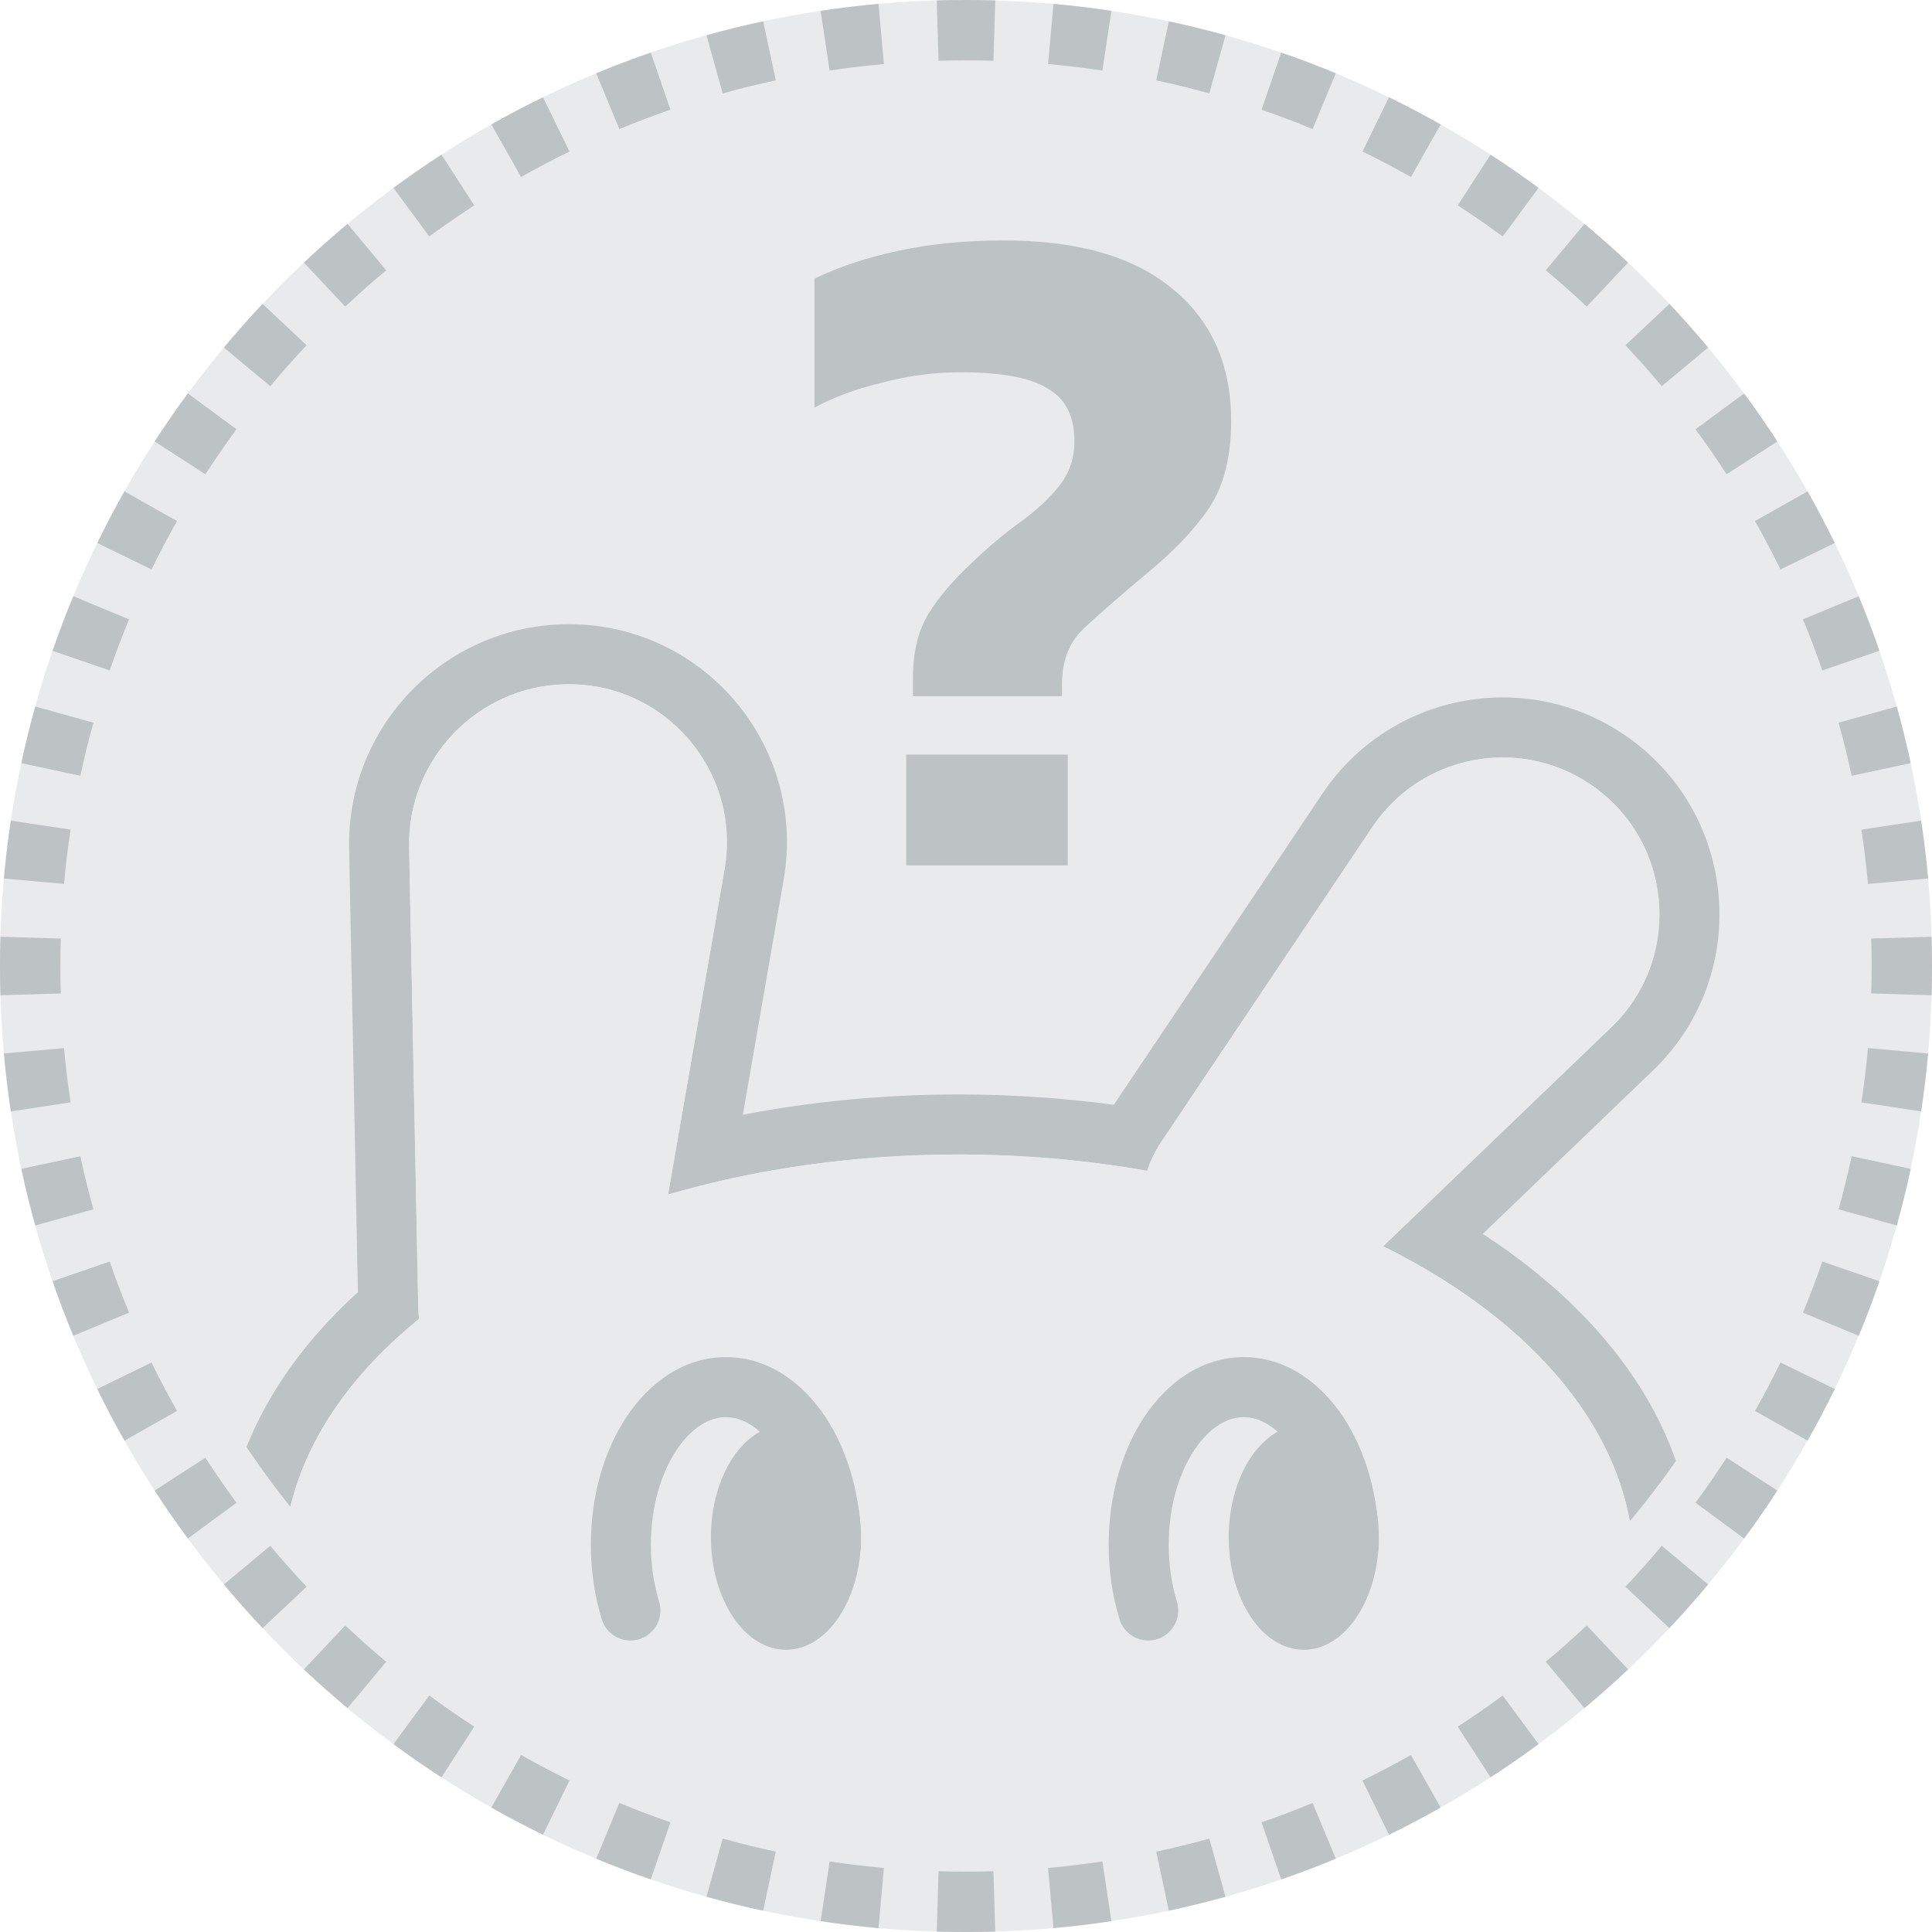
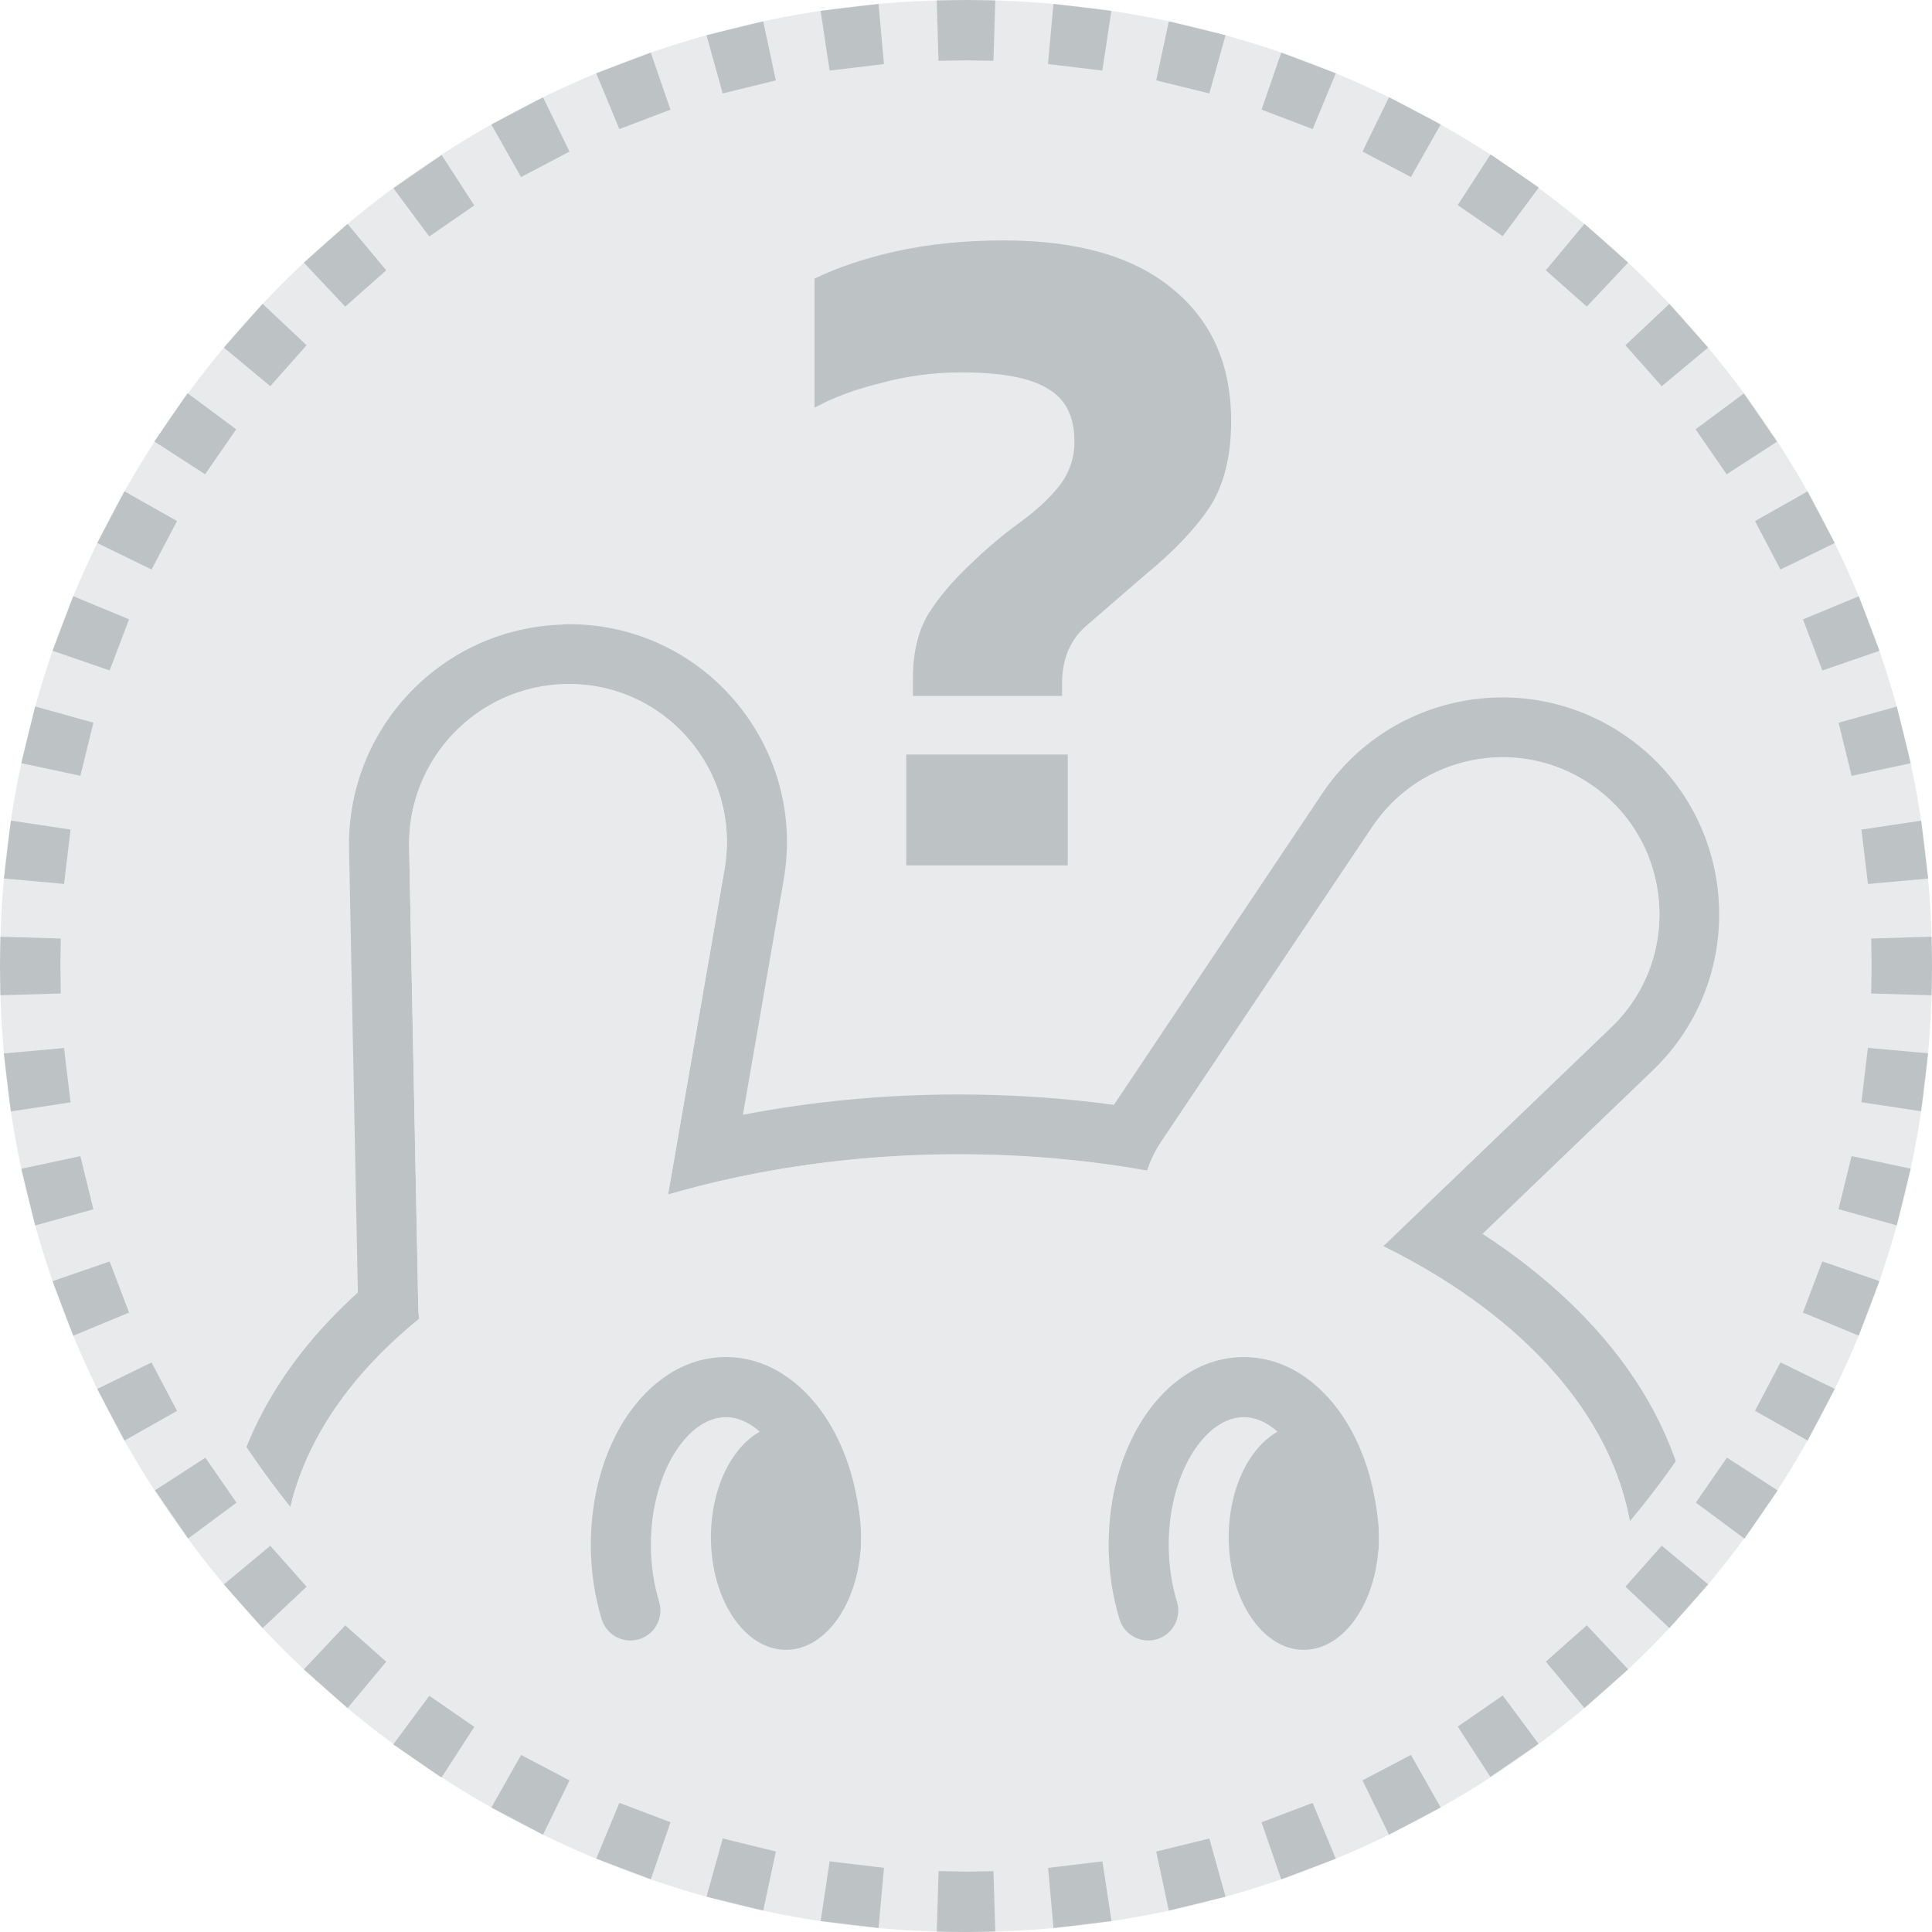
- <svg xmlns="http://www.w3.org/2000/svg" width="64" height="64" viewBox="0 0 64 64" fill="none">
-   <path d="M64 32C64 49.673 49.673 64 32 64C14.327 64 0 49.673 0 32C0 14.327 14.327 0 32 0C49.673 0 64 14.327 64 32Z" fill="#E9EAEB" />
-   <mask id="mask0" mask-type="alpha" maskUnits="userSpaceOnUse" x="3" y="3" width="58" height="58">
-     <path d="M60.667 32C60.667 47.832 47.832 60.667 32 60.667C16.168 60.667 3.333 47.832 3.333 32C3.333 16.168 16.168 3.333 32 3.333C47.832 3.333 60.667 16.168 60.667 32Z" fill="#C4C4C4" />
+ <svg xmlns="http://www.w3.org/2000/svg" xmlns:xlink="http://www.w3.org/1999/xlink" width="64" height="64" fill="none">
+   <path d="M64 32c0 17.673-14.327 32-32 32S0 49.673 0 32 14.327 0 32 0s32 14.327 32 32z" fill="#e9eaeb" />
+   <mask id="A" mask-type="alpha" maskUnits="userSpaceOnUse" x="3" y="3" width="58" height="58">
+     <path d="M60.667 32c0 15.832-12.834 28.667-28.667 28.667S3.333 47.832 3.333 32 16.168 3.333 32 3.333 60.667 16.168 60.667 32z" fill="#c4c4c4" />
  </mask>
-   <g mask="url(#mask0)">
-     <path fill-rule="evenodd" clip-rule="evenodd" d="M18.66 20.68C23.226 20.566 26.74 24.647 25.959 29.145L24.608 36.928C26.871 36.49 29.271 36.255 31.754 36.255C33.517 36.255 35.238 36.374 36.897 36.599L43.81 26.287C46.019 22.992 50.481 22.111 53.776 24.32C57.585 26.873 58.058 32.293 54.75 35.468L49.119 40.874C53.248 43.556 56.116 47.376 56.116 51.917V55.397C56.116 60.128 52.986 64.089 48.611 66.762C44.202 69.457 38.237 71.059 31.754 71.059C25.27 71.059 19.305 69.457 14.896 66.762C10.521 64.089 7.391 60.128 7.391 55.397V51.917C7.391 48.381 9.152 45.26 11.856 42.807L11.565 28.103C11.485 24.102 14.66 20.781 18.66 20.68ZM13.882 43.69C13.867 43.566 13.858 43.439 13.855 43.311L13.553 28.063C13.495 25.157 15.804 22.741 18.71 22.669C22.019 22.585 24.566 25.541 24 28.805L22.131 39.57C22.816 39.37 23.521 39.191 24.242 39.034C26.59 38.523 29.119 38.244 31.754 38.244C33.922 38.244 36.019 38.433 38.002 38.785C38.109 38.454 38.263 38.133 38.466 37.83L45.462 27.394C47.059 25.011 50.286 24.375 52.669 25.972C55.423 27.818 55.765 31.738 53.373 34.034L45.819 41.284C46.457 41.599 47.065 41.935 47.642 42.291C51.651 44.762 54.127 48.163 54.127 51.917V55.397C54.127 62.949 44.11 69.07 31.754 69.07C19.397 69.07 9.38 62.949 9.38 55.397V51.917C9.38 48.829 11.056 45.979 13.882 43.69Z" fill="#BDC2C4" />
-     <path d="M54.127 55.397C54.127 62.949 44.11 69.07 31.754 69.07C19.397 69.07 9.38 62.949 9.38 55.397V51.917H54.127V55.397Z" fill="#E9EAEB" />
-     <path fill-rule="evenodd" clip-rule="evenodd" d="M24 28.805C24.566 25.54 22.019 22.585 18.71 22.668C15.804 22.741 13.495 25.157 13.553 28.063L13.855 43.311C13.858 43.439 13.867 43.565 13.882 43.69C11.056 45.979 9.38 48.828 9.38 51.917C9.38 59.468 19.397 65.59 31.754 65.59C44.11 65.59 54.127 59.468 54.127 51.917C54.127 47.622 50.887 43.79 45.819 41.284L53.373 34.034C55.765 31.738 55.423 27.818 52.669 25.972C50.286 24.375 47.059 25.011 45.462 27.394L38.466 37.83C38.263 38.133 38.109 38.454 38.002 38.785C36.019 38.433 33.922 38.244 31.754 38.244C28.309 38.244 25.046 38.72 22.131 39.57L24 28.805Z" fill="#E9EAEB" />
-     <path d="M28.522 50.923C28.522 52.982 27.409 54.652 26.036 54.652C24.663 54.652 23.55 52.982 23.55 50.923C23.55 48.863 24.663 47.194 26.036 47.194C27.409 47.194 28.522 48.863 28.522 50.923Z" fill="#BDC2C4" />
-     <path fill-rule="evenodd" clip-rule="evenodd" d="M25.681 48.031C26.188 48.791 26.533 49.898 26.533 51.171C26.533 51.72 26.979 52.166 27.528 52.166C28.077 52.166 28.522 51.72 28.522 51.171C28.522 49.561 28.089 48.058 27.336 46.928C26.587 45.806 25.444 44.956 24.047 44.956C22.65 44.956 21.507 45.806 20.759 46.928C20.006 48.058 19.573 49.561 19.573 51.171C19.573 52.044 19.7 52.881 19.933 53.641C20.094 54.166 20.65 54.461 21.175 54.3C21.7 54.139 21.995 53.583 21.834 53.058C21.661 52.493 21.561 51.853 21.561 51.171C21.561 49.898 21.907 48.791 22.414 48.031C22.925 47.264 23.522 46.945 24.047 46.945C24.573 46.945 25.17 47.264 25.681 48.031Z" fill="#BDC2C4" />
-     <path fill-rule="evenodd" clip-rule="evenodd" d="M42.834 48.031C43.341 48.791 43.686 49.898 43.686 51.171C43.686 51.72 44.132 52.166 44.681 52.166C45.23 52.166 45.675 51.72 45.675 51.171C45.675 49.561 45.242 48.058 44.489 46.928C43.74 45.806 42.597 44.956 41.2 44.956C39.803 44.956 38.66 45.806 37.912 46.928C37.159 48.058 36.726 49.561 36.726 51.171C36.726 52.044 36.853 52.881 37.086 53.641C37.247 54.166 37.803 54.461 38.328 54.3C38.853 54.139 39.148 53.583 38.987 53.058C38.814 52.493 38.715 51.853 38.715 51.171C38.715 49.898 39.06 48.791 39.567 48.031C40.078 47.264 40.675 46.945 41.2 46.945C41.726 46.945 42.323 47.264 42.834 48.031Z" fill="#BDC2C4" />
-     <path d="M45.675 50.923C45.675 52.982 44.562 54.652 43.189 54.652C41.816 54.652 40.703 52.982 40.703 50.923C40.703 48.863 41.816 47.194 43.189 47.194C44.562 47.194 45.675 48.863 45.675 50.923Z" fill="#BDC2C4" />
-     <path d="M30.242 23.064V22.462C30.242 21.618 30.411 20.911 30.748 20.341C31.107 19.771 31.582 19.212 32.173 18.663C32.722 18.136 33.26 17.682 33.787 17.302C34.315 16.922 34.748 16.521 35.085 16.099C35.423 15.677 35.592 15.181 35.592 14.611C35.592 13.789 35.296 13.208 34.705 12.87C34.136 12.512 33.175 12.332 31.825 12.332C30.938 12.332 30.062 12.448 29.197 12.681C28.332 12.892 27.593 13.166 26.981 13.504V9.23C27.762 8.85 28.68 8.544 29.735 8.312C30.812 8.08 31.983 7.964 33.249 7.964C35.697 7.964 37.565 8.502 38.852 9.578C40.14 10.633 40.783 12.09 40.783 13.947C40.783 15.129 40.541 16.089 40.055 16.827C39.57 17.545 38.863 18.284 37.934 19.043C37.154 19.698 36.499 20.267 35.972 20.753C35.444 21.217 35.18 21.85 35.18 22.652V23.064H30.242ZM30.02 28.667V24.995H35.37V28.667H30.02Z" fill="#BDC2C4" />
+   <g mask="url(#A)">
+     <path fill-rule="evenodd" d="M18.66 20.68c4.566-.115 8.08 3.967 7.3 8.465l-1.35 7.784c2.263-.438 4.664-.673 7.146-.673 1.763 0 3.484.118 5.143.344L43.8 26.287c2.21-3.295 6.67-4.176 9.966-1.967 3.81 2.553 4.282 7.973.974 11.148l-5.63 5.405c4.13 2.683 6.997 6.502 6.997 11.043v3.48c0 4.73-3.13 8.69-7.505 11.365-4.41 2.695-10.374 4.296-16.858 4.296s-12.448-1.602-16.858-4.296C10.52 64.09 7.39 60.128 7.39 55.397v-3.48c0-3.536 1.76-6.658 4.465-9.1l-.292-14.705a7.29 7.29 0 0 1 7.096-7.422zm-4.778 23a3.85 3.85 0 0 1-.026-.379l-.303-15.248a5.3 5.3 0 0 1 5.157-5.395c3.31-.083 5.856 2.872 5.29 6.136L22.13 39.57c.685-.2 1.4-.38 2.112-.536 2.348-.51 4.876-.8 7.51-.8 2.168 0 4.265.19 6.248.54a3.84 3.84 0 0 1 .464-.954l6.996-10.436c1.597-2.383 4.824-3.02 7.207-1.422 2.754 1.846 3.097 5.765.704 8.062l-7.553 7.25c.637.315 1.246.652 1.823 1.007 4.01 2.47 6.485 5.872 6.485 9.626v3.48c0 7.55-10.017 13.673-22.374 13.673S9.38 62.95 9.38 55.397v-3.48c0-3.088 1.676-5.938 4.502-8.227z" fill="#bdc2c4" />
+     <g fill="#e9eaeb">
+       <path d="M54.127 55.397c0 7.55-10.017 13.673-22.374 13.673S9.38 62.95 9.38 55.397v-3.48h44.747v3.48z" />
+       <path fill-rule="evenodd" d="M24 28.805c.567-3.264-1.98-6.22-5.29-6.136a5.3 5.3 0 0 0-5.157 5.395l.303 15.248.026.38c-2.826 2.29-4.502 5.138-4.502 8.227 0 7.55 10.017 13.673 22.374 13.673s22.374-6.12 22.374-13.673c0-4.295-3.24-8.127-8.308-10.633l7.554-7.25c2.392-2.296 2.05-6.215-.704-8.062-2.383-1.597-5.61-.96-7.207 1.422L38.466 37.83a3.84 3.84 0 0 0-.464.955c-1.983-.352-4.08-.54-6.248-.54-3.445 0-6.708.476-9.623 1.326L24 28.805z" />
+     </g>
+     <g fill="#bdc2c4">
+       <use xlink:href="#C" />
+       <g fill-rule="evenodd">
+         <use xlink:href="#D" />
+         <use xlink:href="#D" x="17.154" />
+       </g>
+       <use xlink:href="#C" x="17.153" />
+       <path d="M30.242 23.064v-.6c0-.844.17-1.55.506-2.12.36-.57.834-1.13 1.424-1.678a14.95 14.95 0 0 1 1.614-1.361c.528-.38.96-.78 1.298-1.203a2.31 2.31 0 0 0 .507-1.488c0-.823-.295-1.403-.886-1.74-.57-.36-1.53-.538-2.88-.538a10.1 10.1 0 0 0-2.627.348c-.865.21-1.604.485-2.216.823V9.23c.78-.38 1.7-.686 2.754-.918 1.076-.232 2.248-.348 3.514-.348 2.448 0 4.316.538 5.603 1.614 1.287 1.055 1.93 2.51 1.93 4.368 0 1.182-.243 2.142-.728 2.88-.485.718-1.192 1.456-2.12 2.216l-1.963 1.7c-.528.464-.79 1.097-.79 1.9v.412h-4.938zm-.222 5.603v-3.672h5.35v3.672h-5.35z" />
+     </g>
  </g>
-   <path fill-rule="evenodd" clip-rule="evenodd" d="M63.986 32.969L61.986 32.909C61.995 32.607 62 32.304 62 32C62 31.696 61.995 31.393 61.986 31.091L63.986 31.031C63.995 31.353 64 31.676 64 32C64 32.324 63.995 32.647 63.986 32.969ZM63.871 29.102L61.879 29.281C61.824 28.676 61.752 28.076 61.662 27.482L63.64 27.184C63.736 27.817 63.813 28.457 63.871 29.102ZM63.294 25.281L61.338 25.699C61.211 25.106 61.067 24.519 60.905 23.94L62.832 23.404C63.004 24.022 63.158 24.648 63.294 25.281ZM62.258 21.558L60.367 22.21C60.169 21.638 59.955 21.073 59.724 20.517L61.572 19.751C61.818 20.344 62.047 20.947 62.258 21.558ZM60.778 17.988L58.98 18.865C58.715 18.321 58.433 17.786 58.136 17.261L59.877 16.277C60.194 16.837 60.494 17.408 60.778 17.988ZM58.876 14.624L57.197 15.711C56.868 15.204 56.525 14.707 56.166 14.22L57.776 13.034C58.158 13.552 58.525 14.082 58.876 14.624ZM56.583 11.513L55.047 12.794C54.66 12.33 54.259 11.877 53.845 11.437L55.301 10.066C55.742 10.535 56.17 11.018 56.583 11.513ZM53.934 8.699L52.563 10.155C52.123 9.741 51.67 9.34 51.206 8.953L52.487 7.417C52.982 7.83 53.465 8.258 53.934 8.699ZM50.966 6.224L49.779 7.834C49.294 7.475 48.796 7.132 48.289 6.803L49.376 5.124C49.918 5.475 50.448 5.842 50.966 6.224ZM47.723 4.123L46.739 5.864C46.214 5.567 45.679 5.285 45.135 5.02L46.011 3.223C46.592 3.506 47.163 3.806 47.723 4.123ZM44.249 2.428L43.483 4.276C42.927 4.045 42.362 3.831 41.79 3.633L42.442 1.742C43.053 1.953 43.656 2.182 44.249 2.428ZM40.596 1.168L40.06 3.095C39.481 2.933 38.894 2.789 38.301 2.662L38.719 0.707C39.352 0.842 39.978 0.996 40.596 1.168ZM36.816 0.36L36.518 2.338C35.924 2.248 35.324 2.176 34.719 2.121L34.898 0.129C35.543 0.187 36.183 0.264 36.816 0.36ZM32.969 0.014C32.647 0.005 32.324 0 32 0C31.676 0 31.353 0.005 31.031 0.014L31.091 2.014C31.393 2.005 31.696 2 32 2C32.304 2 32.607 2.005 32.909 2.014L32.969 0.014ZM29.102 0.129L29.281 2.121C28.676 2.176 28.076 2.248 27.482 2.338L27.184 0.36C27.817 0.264 28.457 0.187 29.102 0.129ZM25.281 0.707L25.699 2.662C25.106 2.789 24.519 2.933 23.94 3.095L23.404 1.168C24.022 0.996 24.648 0.842 25.281 0.707ZM21.558 1.742L22.21 3.633C21.638 3.831 21.073 4.045 20.517 4.276L19.751 2.428C20.344 2.182 20.947 1.953 21.558 1.742ZM17.988 3.223L18.865 5.02C18.321 5.285 17.786 5.567 17.261 5.864L16.277 4.123C16.837 3.806 17.408 3.506 17.988 3.223ZM14.624 5.124L15.711 6.803C15.204 7.132 14.707 7.475 14.22 7.834L13.034 6.224C13.552 5.842 14.082 5.475 14.624 5.124ZM11.513 7.417L12.794 8.953C12.33 9.34 11.877 9.741 11.437 10.155L10.066 8.699C10.535 8.258 11.018 7.83 11.513 7.417ZM8.699 10.066L10.155 11.438C9.741 11.877 9.34 12.33 8.953 12.794L7.417 11.513C7.83 11.018 8.258 10.535 8.699 10.066ZM6.224 13.034L7.834 14.22C7.475 14.707 7.132 15.204 6.803 15.711L5.124 14.624C5.475 14.082 5.842 13.552 6.224 13.034ZM4.123 16.277L5.864 17.261C5.567 17.786 5.285 18.321 5.02 18.865L3.223 17.988C3.506 17.408 3.806 16.837 4.123 16.277ZM2.428 19.751L4.276 20.517C4.045 21.073 3.831 21.638 3.633 22.21L1.742 21.558C1.953 20.947 2.182 20.344 2.428 19.751ZM1.168 23.404L3.095 23.94C2.933 24.519 2.789 25.106 2.662 25.699L0.707 25.281C0.842 24.648 0.996 24.022 1.168 23.404ZM0.36 27.184L2.338 27.482C2.248 28.076 2.176 28.676 2.121 29.281L0.129 29.102C0.187 28.457 0.264 27.817 0.36 27.184ZM0.014 31.031C0.005 31.353 0 31.676 0 32C0 32.324 0.005 32.647 0.014 32.969L2.014 32.909C2.005 32.607 2 32.304 2 32C2 31.696 2.005 31.393 2.014 31.091L0.014 31.031ZM0.129 34.898L2.121 34.719C2.176 35.324 2.248 35.924 2.338 36.518L0.36 36.816C0.264 36.183 0.187 35.543 0.129 34.898ZM0.707 38.719L2.662 38.301C2.789 38.894 2.933 39.481 3.095 40.06L1.168 40.596C0.996 39.978 0.842 39.352 0.707 38.719ZM1.742 42.442L3.633 41.79C3.831 42.362 4.045 42.927 4.276 43.483L2.428 44.249C2.182 43.656 1.953 43.053 1.742 42.442ZM3.223 46.011L5.02 45.135C5.285 45.679 5.567 46.214 5.864 46.739L4.123 47.723C3.806 47.163 3.506 46.592 3.223 46.011ZM5.124 49.376L6.803 48.289C7.132 48.796 7.475 49.294 7.834 49.779L6.224 50.966C5.842 50.448 5.475 49.918 5.124 49.376ZM7.417 52.487L8.953 51.206C9.34 51.67 9.741 52.123 10.155 52.563L8.699 53.934C8.258 53.465 7.83 52.982 7.417 52.487ZM10.066 55.301L11.438 53.845C11.877 54.259 12.33 54.66 12.794 55.047L11.513 56.583C11.018 56.17 10.535 55.742 10.066 55.301ZM13.034 57.776L14.22 56.166C14.707 56.525 15.204 56.868 15.711 57.197L14.624 58.876C14.082 58.525 13.552 58.158 13.034 57.776ZM16.277 59.877L17.261 58.136C17.786 58.433 18.321 58.715 18.865 58.98L17.988 60.778C17.408 60.494 16.837 60.194 16.277 59.877ZM19.751 61.572L20.517 59.724C21.073 59.955 21.638 60.169 22.21 60.367L21.558 62.258C20.947 62.047 20.344 61.818 19.751 61.572ZM23.404 62.832L23.94 60.905C24.519 61.067 25.106 61.211 25.699 61.338L25.281 63.294C24.648 63.158 24.022 63.004 23.404 62.832ZM27.184 63.64L27.482 61.662C28.076 61.752 28.676 61.824 29.281 61.879L29.102 63.871C28.457 63.813 27.817 63.736 27.184 63.64ZM31.031 63.986L31.091 61.986C31.393 61.995 31.696 62 32 62C32.304 62 32.607 61.995 32.909 61.986L32.969 63.986C32.647 63.995 32.324 64 32 64C31.676 64 31.353 63.995 31.031 63.986ZM34.898 63.871L34.719 61.879C35.324 61.824 35.924 61.752 36.518 61.662L36.816 63.64C36.183 63.736 35.543 63.813 34.898 63.871ZM38.719 63.294L38.301 61.338C38.894 61.211 39.481 61.067 40.06 60.905L40.596 62.832C39.978 63.004 39.352 63.158 38.719 63.294ZM42.442 62.258L41.79 60.367C42.362 60.169 42.927 59.955 43.483 59.724L44.249 61.572C43.656 61.818 43.053 62.047 42.442 62.258ZM46.011 60.778L45.135 58.98C45.679 58.715 46.214 58.433 46.739 58.136L47.723 59.877C47.163 60.194 46.592 60.494 46.011 60.778ZM49.376 58.876L48.289 57.197C48.796 56.868 49.294 56.525 49.779 56.166L50.966 57.776C50.448 58.158 49.918 58.525 49.376 58.876ZM52.487 56.583L51.206 55.047C51.67 54.66 52.123 54.259 52.563 53.845L53.934 55.301C53.465 55.742 52.982 56.17 52.487 56.583ZM55.301 53.934L53.845 52.563C54.259 52.123 54.66 51.67 55.047 51.206L56.583 52.487C56.17 52.982 55.742 53.465 55.301 53.934ZM57.776 50.966L56.166 49.779C56.525 49.294 56.868 48.796 57.197 48.289L58.876 49.376C58.525 49.918 58.158 50.448 57.776 50.966ZM59.877 47.723L58.136 46.739C58.433 46.214 58.715 45.679 58.98 45.135L60.778 46.011C60.494 46.592 60.194 47.163 59.877 47.723ZM61.572 44.249L59.724 43.483C59.955 42.927 60.169 42.362 60.367 41.79L62.258 42.442C62.047 43.053 61.818 43.656 61.572 44.249ZM62.832 40.596L60.905 40.06C61.067 39.481 61.211 38.894 61.338 38.301L63.294 38.719C63.158 39.352 63.004 39.978 62.832 40.596ZM63.64 36.816L61.662 36.518C61.752 35.924 61.824 35.324 61.879 34.719L63.871 34.898C63.813 35.543 63.736 36.183 63.64 36.816Z" fill="#BDC2C4" />
+   <path fill-rule="evenodd" d="M63.986 32.97l-2-.06L62 32l-.014-.91 2-.06L64 32l-.014.97zm-.115-3.867l-1.992.18-.216-1.8 1.978-.298.23 1.918zm-.577-3.82l-1.956.418-.432-1.76 1.927-.536.46 1.878zm-1.036-3.724l-1.89.652-.642-1.693 1.847-.766.686 1.807zm-1.48-3.57l-1.798.877-.843-1.604 1.74-.984.9 1.71zm-1.902-3.365l-1.678 1.087-1.03-1.49 1.6-1.187 1.1 1.6zm-2.293-3.11l-1.536 1.28-1.203-1.357 1.456-1.37 1.282 1.447zM53.934 8.7l-1.37 1.456-1.357-1.203 1.28-1.536L53.934 8.7zm-2.968-2.476l-1.187 1.6-1.49-1.03 1.087-1.68 1.6 1.1zm-3.243-2.1l-.984 1.74-1.604-.844.877-1.798 1.71.9zM44.25 2.428l-.766 1.847-1.693-.643.652-1.89 1.807.686zm-3.653-1.26l-.536 1.927-1.76-.432.418-1.956 1.878.46zM36.816.36l-.3 1.978-1.8-.216.18-1.992 1.918.23zM32.97.014L32 0l-.97.014.06 2L32 2l.91.014.06-2zM29.102.13l.18 1.992-1.8.216L27.184.36l1.918-.23zm-3.82.577l.418 1.956-1.76.432-.536-1.927 1.878-.46zm-3.724 1.036l.652 1.89-1.693.643-.766-1.847 1.807-.686zm-3.57 1.48l.877 1.798-1.604.844-.984-1.74 1.71-.9zm-3.365 1.902l1.087 1.68-1.49 1.03-1.187-1.6 1.6-1.1zm-3.11 2.293l1.28 1.536-1.357 1.203-1.37-1.456 1.447-1.282zM8.7 10.066l1.456 1.37-1.203 1.357-1.536-1.28L8.7 10.066zm-2.476 2.968l1.6 1.187-1.03 1.49-1.68-1.087 1.1-1.6zm-2.1 3.243l1.74.984-.844 1.604-1.798-.877.9-1.71zM2.428 19.75l1.847.766-.643 1.693-1.89-.652.686-1.807zm-1.26 3.653l1.927.536-.432 1.76-1.956-.418.46-1.878zm-.808 3.78l1.978.298-.216 1.8-1.992-.18.23-1.918zM.014 31.03L0 32l.014.97 2-.06L2 32l.014-.91-2-.06zm.115 3.867l1.992-.18.216 1.8-1.978.3-.23-1.918zm.577 3.82l1.956-.418.432 1.76-1.927.536-.46-1.878zm1.036 3.723l1.89-.652.643 1.693-1.847.766-.686-1.807zm1.48 3.57l1.798-.877.844 1.604-1.74.984-.9-1.71zm1.902 3.365l1.68-1.087 1.03 1.49-1.6 1.187-1.1-1.6zm2.293 3.11l1.536-1.28 1.203 1.357-1.456 1.37-1.282-1.447zm2.65 2.814l1.37-1.456 1.357 1.203-1.28 1.536-1.447-1.282zm2.968 2.476l1.187-1.6 1.49 1.03-1.087 1.678-1.6-1.1zm3.243 2.1l.984-1.74 1.604.843-.877 1.798-1.71-.9zm3.474 1.694l.766-1.847 1.693.642-.652 1.89-1.807-.686zm3.653 1.26l.536-1.927 1.76.432-.418 1.956-1.878-.46zm3.78.808l.298-1.978 1.8.216-.18 1.992-1.918-.23zm3.847.346l.06-2L32 62l.91-.014.06 2L32 64c-.324 0-.647-.005-.97-.014zm3.867-.115l-.18-1.992 1.8-.216.3 1.978-1.918.23zm3.82-.577l-.418-1.956 1.76-.432.536 1.927-1.878.46zm3.723-1.036l-.652-1.89 1.693-.642.766 1.847-1.807.686zm3.57-1.48l-.877-1.798 1.604-.843.984 1.74-1.71.9zm3.365-1.902l-1.087-1.678 1.49-1.03 1.187 1.6-1.6 1.1zm3.11-2.293l-1.28-1.536 1.357-1.203 1.37 1.456-1.447 1.282zm2.814-2.65l-1.456-1.37 1.203-1.357 1.536 1.28-1.282 1.447zm2.476-2.968l-1.6-1.187 1.03-1.49 1.678 1.087-1.1 1.6zm2.1-3.243l-1.74-.984.843-1.604 1.798.877-.9 1.71zm1.694-3.474l-1.847-.766.642-1.693 1.89.652-.686 1.807zm1.26-3.653l-1.927-.536.432-1.76 1.956.418-.46 1.878zm.808-3.78l-1.978-.3.216-1.8 1.992.18-.23 1.918z" fill="#bdc2c4" />
+   <defs>
+     <path id="C" d="M28.522 50.923c0 2.06-1.113 3.73-2.486 3.73s-2.486-1.67-2.486-3.73 1.113-3.73 2.486-3.73 2.486 1.67 2.486 3.73z" />
+     <path id="D" d="M25.68 48.03c.507.76.852 1.867.852 3.14 0 .55.445.994.994.994s.994-.445.994-.994c0-1.61-.433-3.114-1.186-4.243-.748-1.123-1.89-1.972-3.288-1.972s-2.54.85-3.288 1.972c-.753 1.13-1.186 2.633-1.186 4.243 0 .873.127 1.71.36 2.47.16.525.717.82 1.242.66s.82-.717.66-1.242c-.173-.566-.273-1.205-.273-1.887 0-1.273.346-2.38.852-3.14.51-.767 1.108-1.086 1.634-1.086s1.122.32 1.634 1.086z" />
+   </defs>
</svg>
